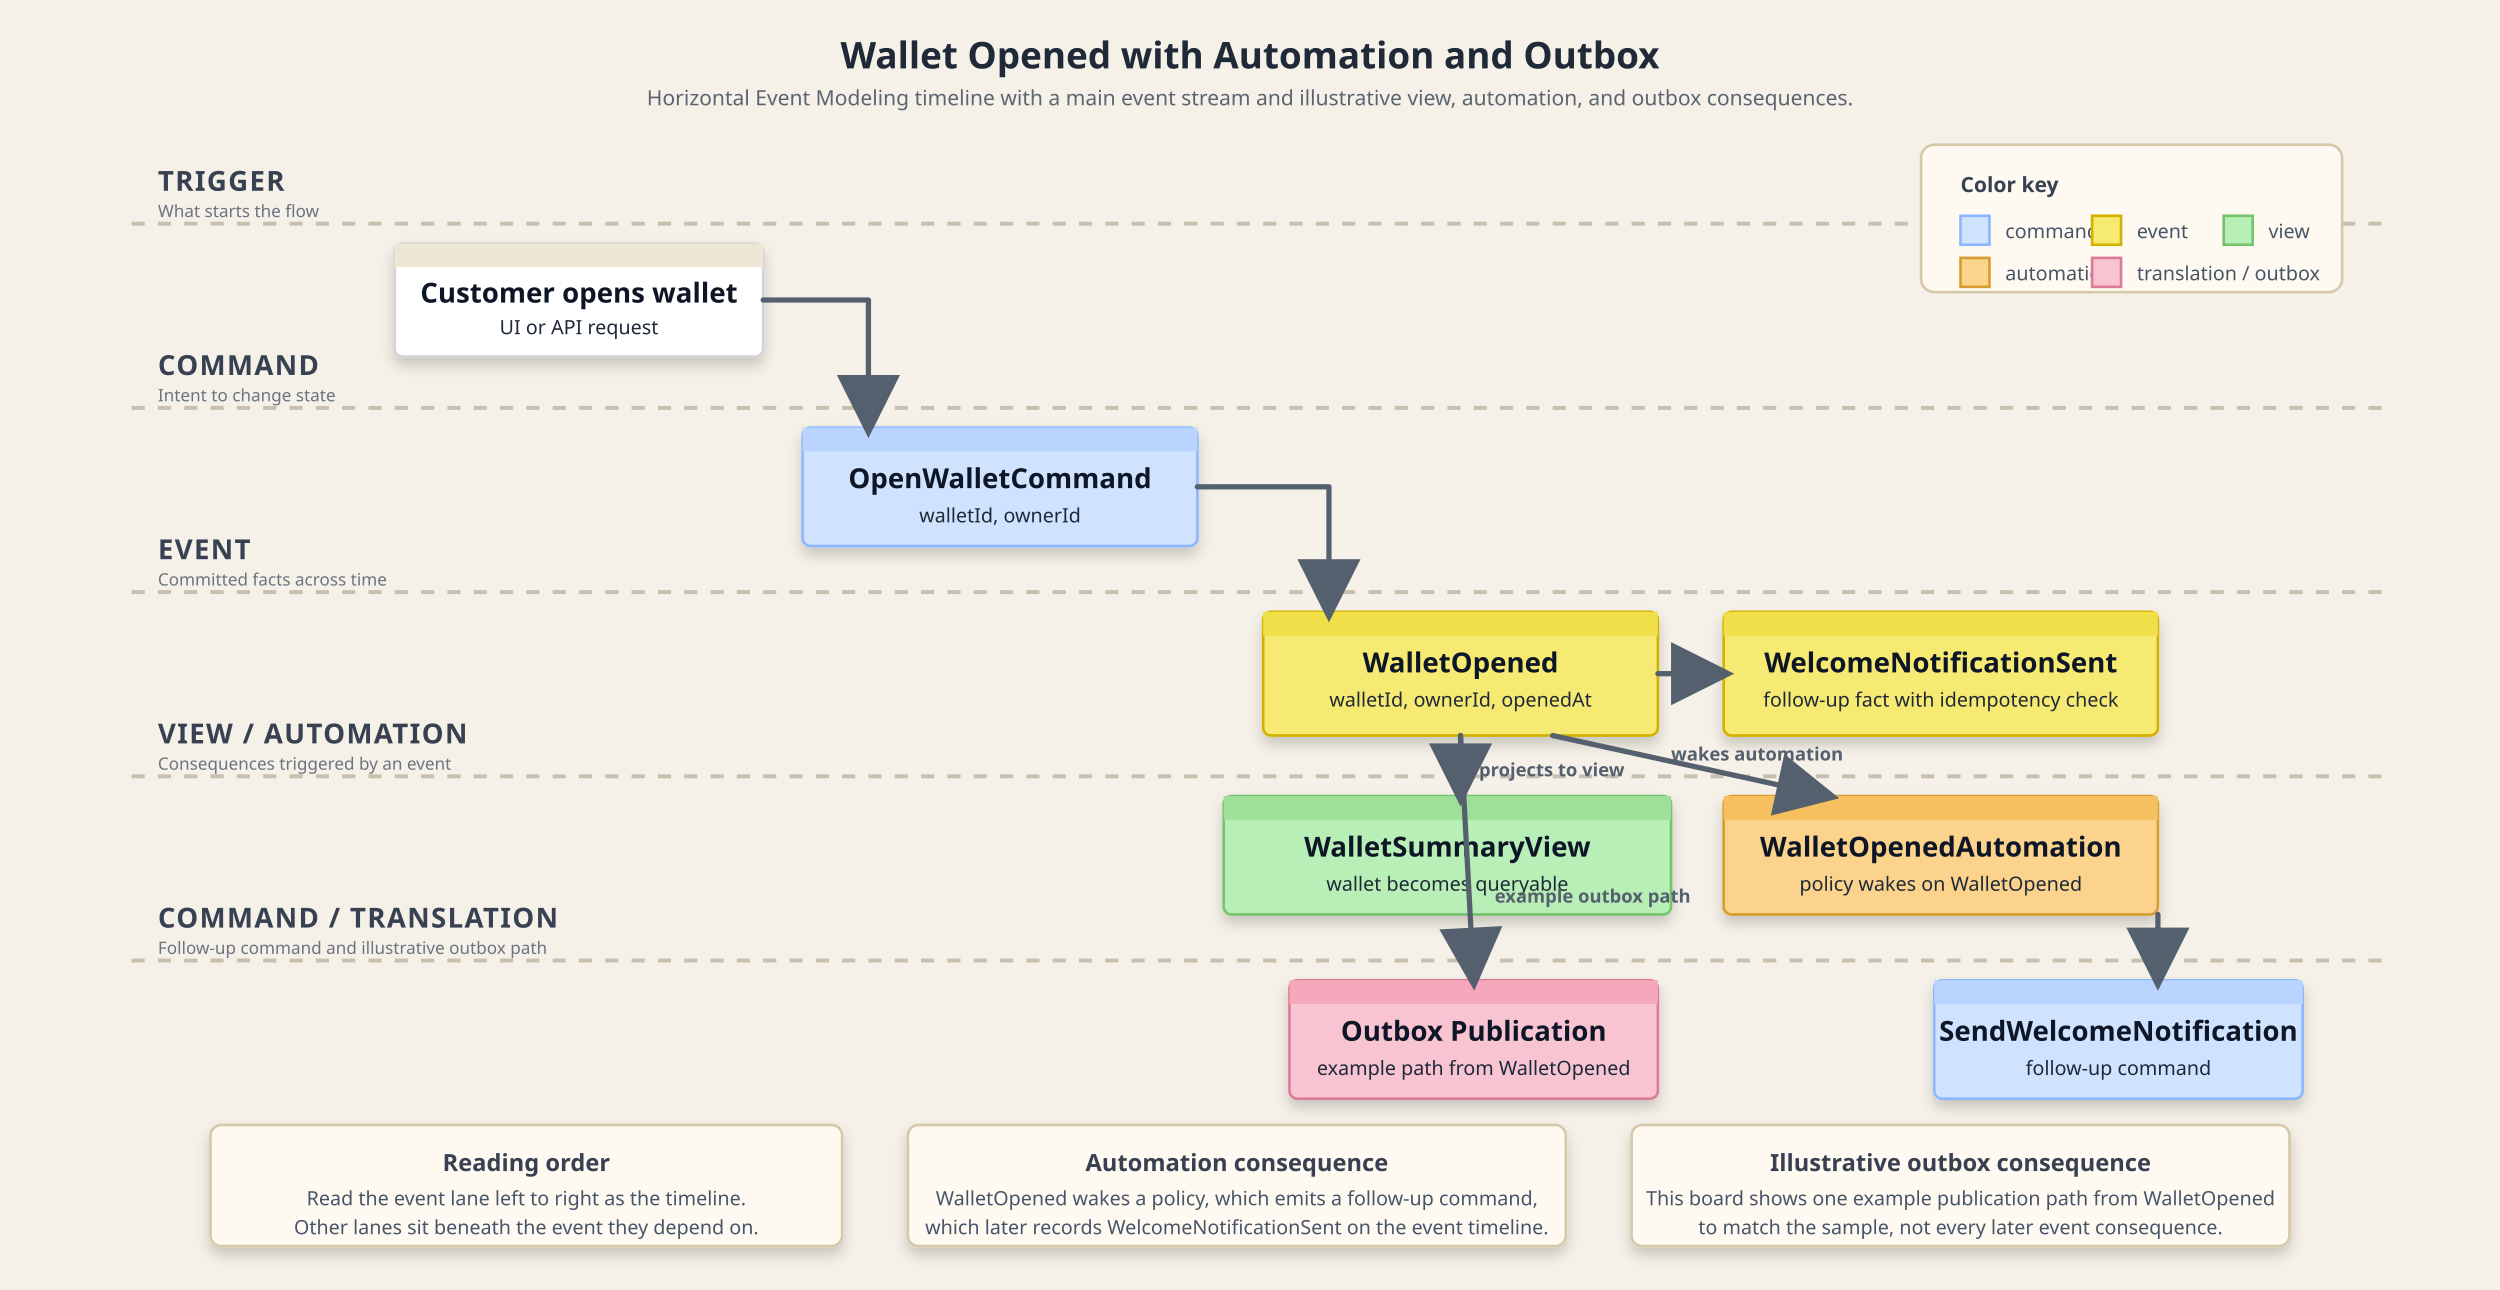
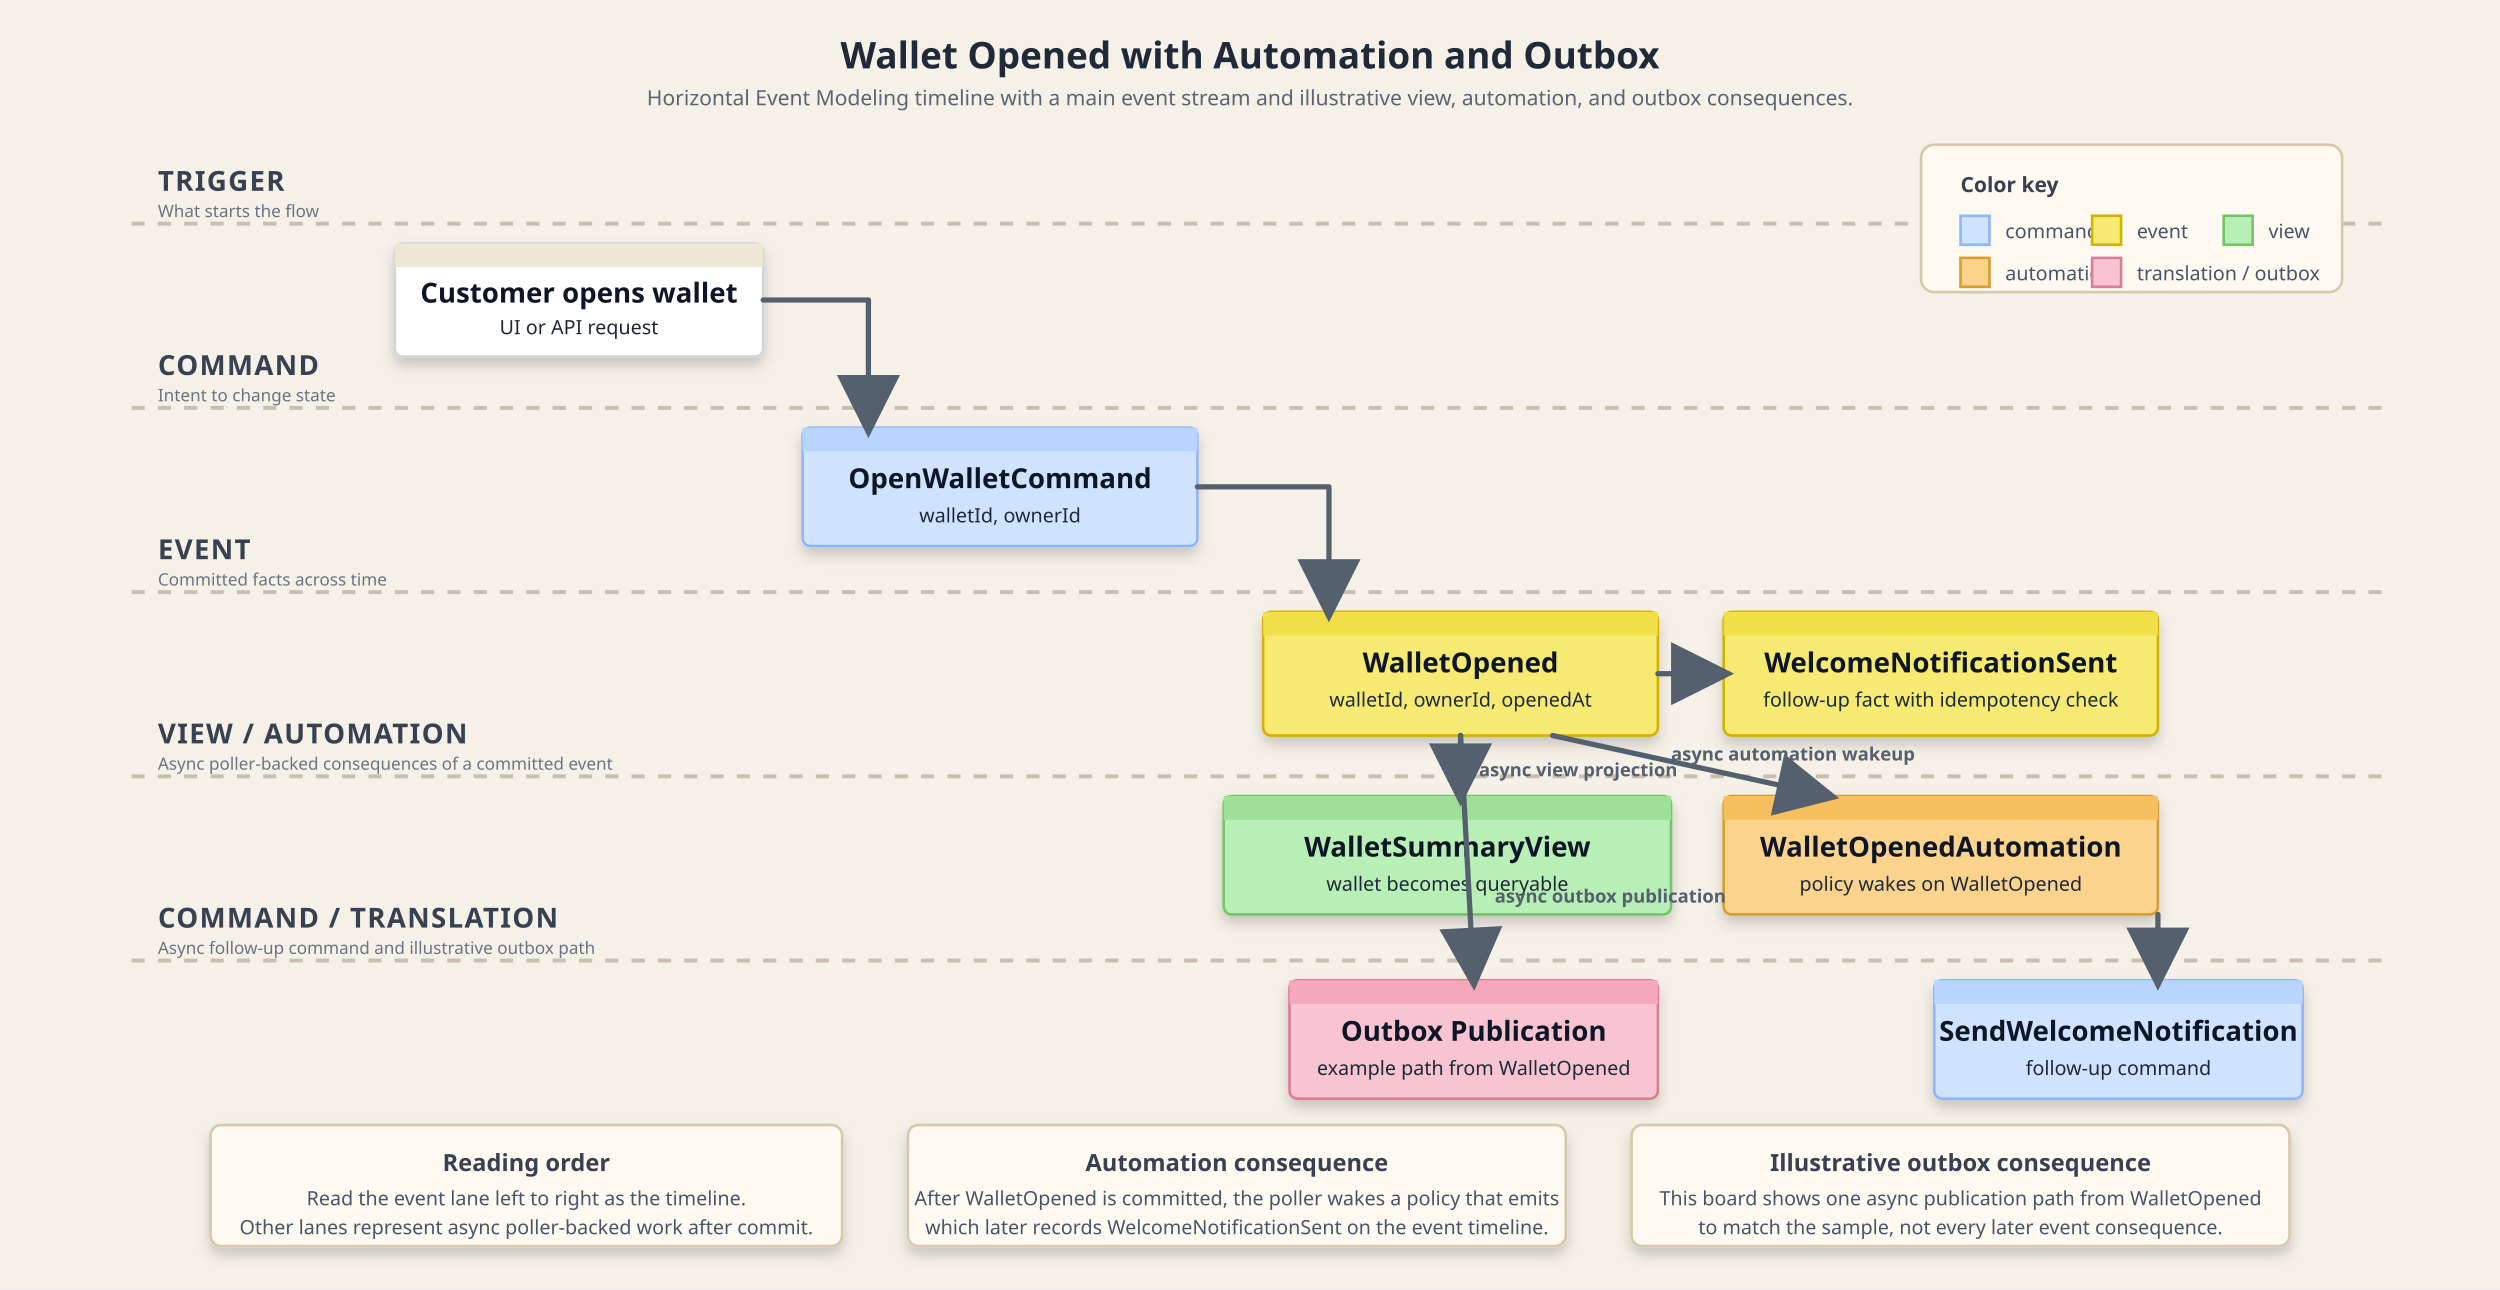
<svg xmlns="http://www.w3.org/2000/svg" width="1900" height="980" viewBox="0 0 1900 980" role="img" aria-labelledby="title desc">
  <defs>
    <style>
      .bg { fill: #f5f1e8; }
      .title { font: 700 28px 'Trebuchet MS', 'Segoe UI', sans-serif; fill: #1f2937; }
      .subtitle { font: 400 16px 'Trebuchet MS', 'Segoe UI', sans-serif; fill: #5b6470; }
      .lane-line { stroke: #c9bfae; stroke-width: 3; stroke-dasharray: 10 10; }
      .lane-label { font: 700 21px 'Trebuchet MS', 'Segoe UI', sans-serif; fill: #374151; letter-spacing: 1px; }
      .lane-note { font: 400 13px 'Trebuchet MS', 'Segoe UI', sans-serif; fill: #6b7280; }
      .sticky-title { font: 700 21px 'Trebuchet MS', 'Segoe UI', sans-serif; fill: #111827; }
      .sticky-text { font: 400 15px 'Trebuchet MS', 'Segoe UI', sans-serif; fill: #1f2937; }
      .small-note { font: 700 18px 'Trebuchet MS', 'Segoe UI', sans-serif; fill: #374151; }
      .small-text { font: 400 15px 'Trebuchet MS', 'Segoe UI', sans-serif; fill: #475569; }
      .arrow { stroke: #55606e; stroke-width: 4; fill: none; marker-end: url(#arrowhead); stroke-linecap: round; stroke-linejoin: round; }
      .branch-label { font: 700 14px 'Trebuchet MS', 'Segoe UI', sans-serif; fill: #55606e; }
      .legend { font: 700 16px 'Trebuchet MS', 'Segoe UI', sans-serif; fill: #374151; }
      .legend-text { font: 400 15px 'Trebuchet MS', 'Segoe UI', sans-serif; fill: #475569; }
    </style>
    <filter id="shadow" x="-20%" y="-20%" width="140%" height="160%">
      <feDropShadow dx="0" dy="6" stdDeviation="5" flood-color="#000000" flood-opacity="0.18" />
    </filter>
    <marker id="arrowhead" markerWidth="12" markerHeight="12" refX="10" refY="6" orient="auto">
      <path d="M0,0 L12,6 L0,12 z" fill="#55606e" />
    </marker>
  </defs>
  <rect class="bg" x="0" y="0" width="1900" height="980" />
  <text class="title" x="950" y="52" text-anchor="middle">Wallet Opened with Automation and Outbox</text>
  <text class="subtitle" x="950" y="80" text-anchor="middle">Horizontal Event Modeling timeline with a main event stream and illustrative view, automation, and outbox consequences.</text>
  <line class="lane-line" x1="100" y1="170" x2="1820" y2="170" />
  <line class="lane-line" x1="100" y1="310" x2="1820" y2="310" />
  <line class="lane-line" x1="100" y1="450" x2="1820" y2="450" />
  <line class="lane-line" x1="100" y1="590" x2="1820" y2="590" />
  <line class="lane-line" x1="100" y1="730" x2="1820" y2="730" />
  <text class="lane-label" x="120" y="145">TRIGGER</text>
  <text class="lane-note" x="120" y="165">What starts the flow</text>
  <text class="lane-label" x="120" y="285">COMMAND</text>
  <text class="lane-note" x="120" y="305">Intent to change state</text>
  <text class="lane-label" x="120" y="425">EVENT</text>
  <text class="lane-note" x="120" y="445">Committed facts across time</text>
  <text class="lane-label" x="120" y="565">VIEW / AUTOMATION</text>
-   <text class="lane-note" x="120" y="585">Consequences triggered by an event</text>
+   <text class="lane-note" x="120" y="585">Async poller-backed consequences of a committed event</text>
  <text class="lane-label" x="120" y="705">COMMAND / TRANSLATION</text>
-   <text class="lane-note" x="120" y="725">Follow-up command and illustrative outbox path</text>
+   <text class="lane-note" x="120" y="725">Async follow-up command and illustrative outbox path</text>
  <g filter="url(#shadow)">
    <rect x="300" y="185" width="280" height="86" rx="6" fill="#ffffff" stroke="#d4d4d8" stroke-width="2" />
    <rect x="300" y="185" width="280" height="18" fill="#efe7d6" />
    <text class="sticky-title" x="440" y="230" text-anchor="middle">Customer opens wallet</text>
    <text class="sticky-text" x="440" y="254" text-anchor="middle">UI or API request</text>
  </g>
  <g filter="url(#shadow)">
    <rect x="610" y="325" width="300" height="90" rx="6" fill="#cfe3ff" stroke="#8cb6ff" stroke-width="2" />
    <rect x="610" y="325" width="300" height="18" fill="#b9d4ff" />
    <text class="sticky-title" x="760" y="371" text-anchor="middle">OpenWalletCommand</text>
    <text class="sticky-text" x="760" y="397" text-anchor="middle">walletId, ownerId</text>
  </g>
  <g filter="url(#shadow)">
    <rect x="960" y="465" width="300" height="94" rx="6" fill="#f7ea72" stroke="#d2b100" stroke-width="2" />
    <rect x="960" y="465" width="300" height="18" fill="#f1df48" />
    <text class="sticky-title" x="1110" y="511" text-anchor="middle">WalletOpened</text>
    <text class="sticky-text" x="1110" y="537" text-anchor="middle">walletId, ownerId, openedAt</text>
  </g>
  <g filter="url(#shadow)">
    <rect x="1310" y="465" width="330" height="94" rx="6" fill="#f7ea72" stroke="#d2b100" stroke-width="2" />
    <rect x="1310" y="465" width="330" height="18" fill="#f1df48" />
    <text class="sticky-title" x="1475" y="511" text-anchor="middle">WelcomeNotificationSent</text>
    <text class="sticky-text" x="1475" y="537" text-anchor="middle">follow-up fact with idempotency check</text>
  </g>
  <g filter="url(#shadow)">
    <rect x="930" y="605" width="340" height="90" rx="6" fill="#b8efb6" stroke="#74c36a" stroke-width="2" />
    <rect x="930" y="605" width="340" height="18" fill="#9ee09a" />
    <text class="sticky-title" x="1100" y="651" text-anchor="middle">WalletSummaryView</text>
    <text class="sticky-text" x="1100" y="677" text-anchor="middle">wallet becomes queryable</text>
  </g>
  <g filter="url(#shadow)">
    <rect x="1310" y="605" width="330" height="90" rx="6" fill="#fbd38d" stroke="#d69e2e" stroke-width="2" />
    <rect x="1310" y="605" width="330" height="18" fill="#f6bf5f" />
    <text class="sticky-title" x="1475" y="651" text-anchor="middle">WalletOpenedAutomation</text>
    <text class="sticky-text" x="1475" y="677" text-anchor="middle">policy wakes on WalletOpened</text>
  </g>
  <g filter="url(#shadow)">
    <rect x="1470" y="745" width="280" height="90" rx="6" fill="#cfe3ff" stroke="#8cb6ff" stroke-width="2" />
    <rect x="1470" y="745" width="280" height="18" fill="#b9d4ff" />
    <text class="sticky-title" x="1610" y="791" text-anchor="middle">SendWelcomeNotification</text>
    <text class="sticky-text" x="1610" y="817" text-anchor="middle">follow-up command</text>
  </g>
  <g filter="url(#shadow)">
    <rect x="980" y="745" width="280" height="90" rx="6" fill="#f9c4d2" stroke="#db7b97" stroke-width="2" />
    <rect x="980" y="745" width="280" height="18" fill="#f5a8bc" />
    <text class="sticky-title" x="1120" y="791" text-anchor="middle">Outbox Publication</text>
    <text class="sticky-text" x="1120" y="817" text-anchor="middle">example path from WalletOpened</text>
  </g>
  <path class="arrow" d="M580 228 L660 228 L660 325" />
  <path class="arrow" d="M910 370 L1010 370 L1010 465" />
  <path class="arrow" d="M1260 512 L1310 512" />
  <path class="arrow" d="M1110 559 L1110 605" />
-   <text class="branch-label" x="1124" y="590">projects to view</text>
+   <text class="branch-label" x="1124" y="590">async view projection</text>
  <path class="arrow" d="M1180 559 L1390 605" />
-   <text class="branch-label" x="1270" y="578">wakes automation</text>
+   <text class="branch-label" x="1270" y="578">async automation wakeup</text>
  <path class="arrow" d="M1110 559 L1120 745" />
-   <text class="branch-label" x="1136" y="686">example outbox path</text>
+   <text class="branch-label" x="1136" y="686">async outbox publication</text>
  <path class="arrow" d="M1640 695 L1640 745" />
  <g filter="url(#shadow)">
    <rect x="160" y="855" width="480" height="92" rx="8" fill="#fffaf1" stroke="#d6c8aa" stroke-width="2" />
    <text class="small-note" x="400" y="890" text-anchor="middle">Reading order</text>
    <text class="small-text" x="400" y="916" text-anchor="middle">Read the event lane left to right as the timeline.</text>
-     <text class="small-text" x="400" y="938" text-anchor="middle">Other lanes sit beneath the event they depend on.</text>
+     <text class="small-text" x="400" y="938" text-anchor="middle">Other lanes represent async poller-backed work after commit.</text>
  </g>
  <g filter="url(#shadow)">
    <rect x="690" y="855" width="500" height="92" rx="8" fill="#fffaf1" stroke="#d6c8aa" stroke-width="2" />
    <text class="small-note" x="940" y="890" text-anchor="middle">Automation consequence</text>
-     <text class="small-text" x="940" y="916" text-anchor="middle">WalletOpened wakes a policy, which emits a follow-up command,</text>
+     <text class="small-text" x="940" y="916" text-anchor="middle">After WalletOpened is committed, the poller wakes a policy that emits</text>
    <text class="small-text" x="940" y="938" text-anchor="middle">which later records WelcomeNotificationSent on the event timeline.</text>
  </g>
  <g filter="url(#shadow)">
    <rect x="1240" y="855" width="500" height="92" rx="8" fill="#fffaf1" stroke="#d6c8aa" stroke-width="2" />
    <text class="small-note" x="1490" y="890" text-anchor="middle">Illustrative outbox consequence</text>
-     <text class="small-text" x="1490" y="916" text-anchor="middle">This board shows one example publication path from WalletOpened</text>
+     <text class="small-text" x="1490" y="916" text-anchor="middle">This board shows one async publication path from WalletOpened</text>
    <text class="small-text" x="1490" y="938" text-anchor="middle">to match the sample, not every later event consequence.</text>
  </g>
  <rect x="1460" y="110" width="320" height="112" rx="10" fill="#fffaf1" stroke="#d6c8aa" stroke-width="2" />
  <text class="legend" x="1490" y="146">Color key</text>
  <rect x="1490" y="164" width="22" height="22" fill="#cfe3ff" stroke="#8cb6ff" stroke-width="2" />
  <text class="legend-text" x="1524" y="181">command</text>
  <rect x="1590" y="164" width="22" height="22" fill="#f7ea72" stroke="#d2b100" stroke-width="2" />
  <text class="legend-text" x="1624" y="181">event</text>
  <rect x="1690" y="164" width="22" height="22" fill="#b8efb6" stroke="#74c36a" stroke-width="2" />
  <text class="legend-text" x="1724" y="181">view</text>
  <rect x="1490" y="196" width="22" height="22" fill="#fbd38d" stroke="#d69e2e" stroke-width="2" />
  <text class="legend-text" x="1524" y="213">automation</text>
  <rect x="1590" y="196" width="22" height="22" fill="#f9c4d2" stroke="#db7b97" stroke-width="2" />
  <text class="legend-text" x="1624" y="213">translation / outbox</text>
</svg>
